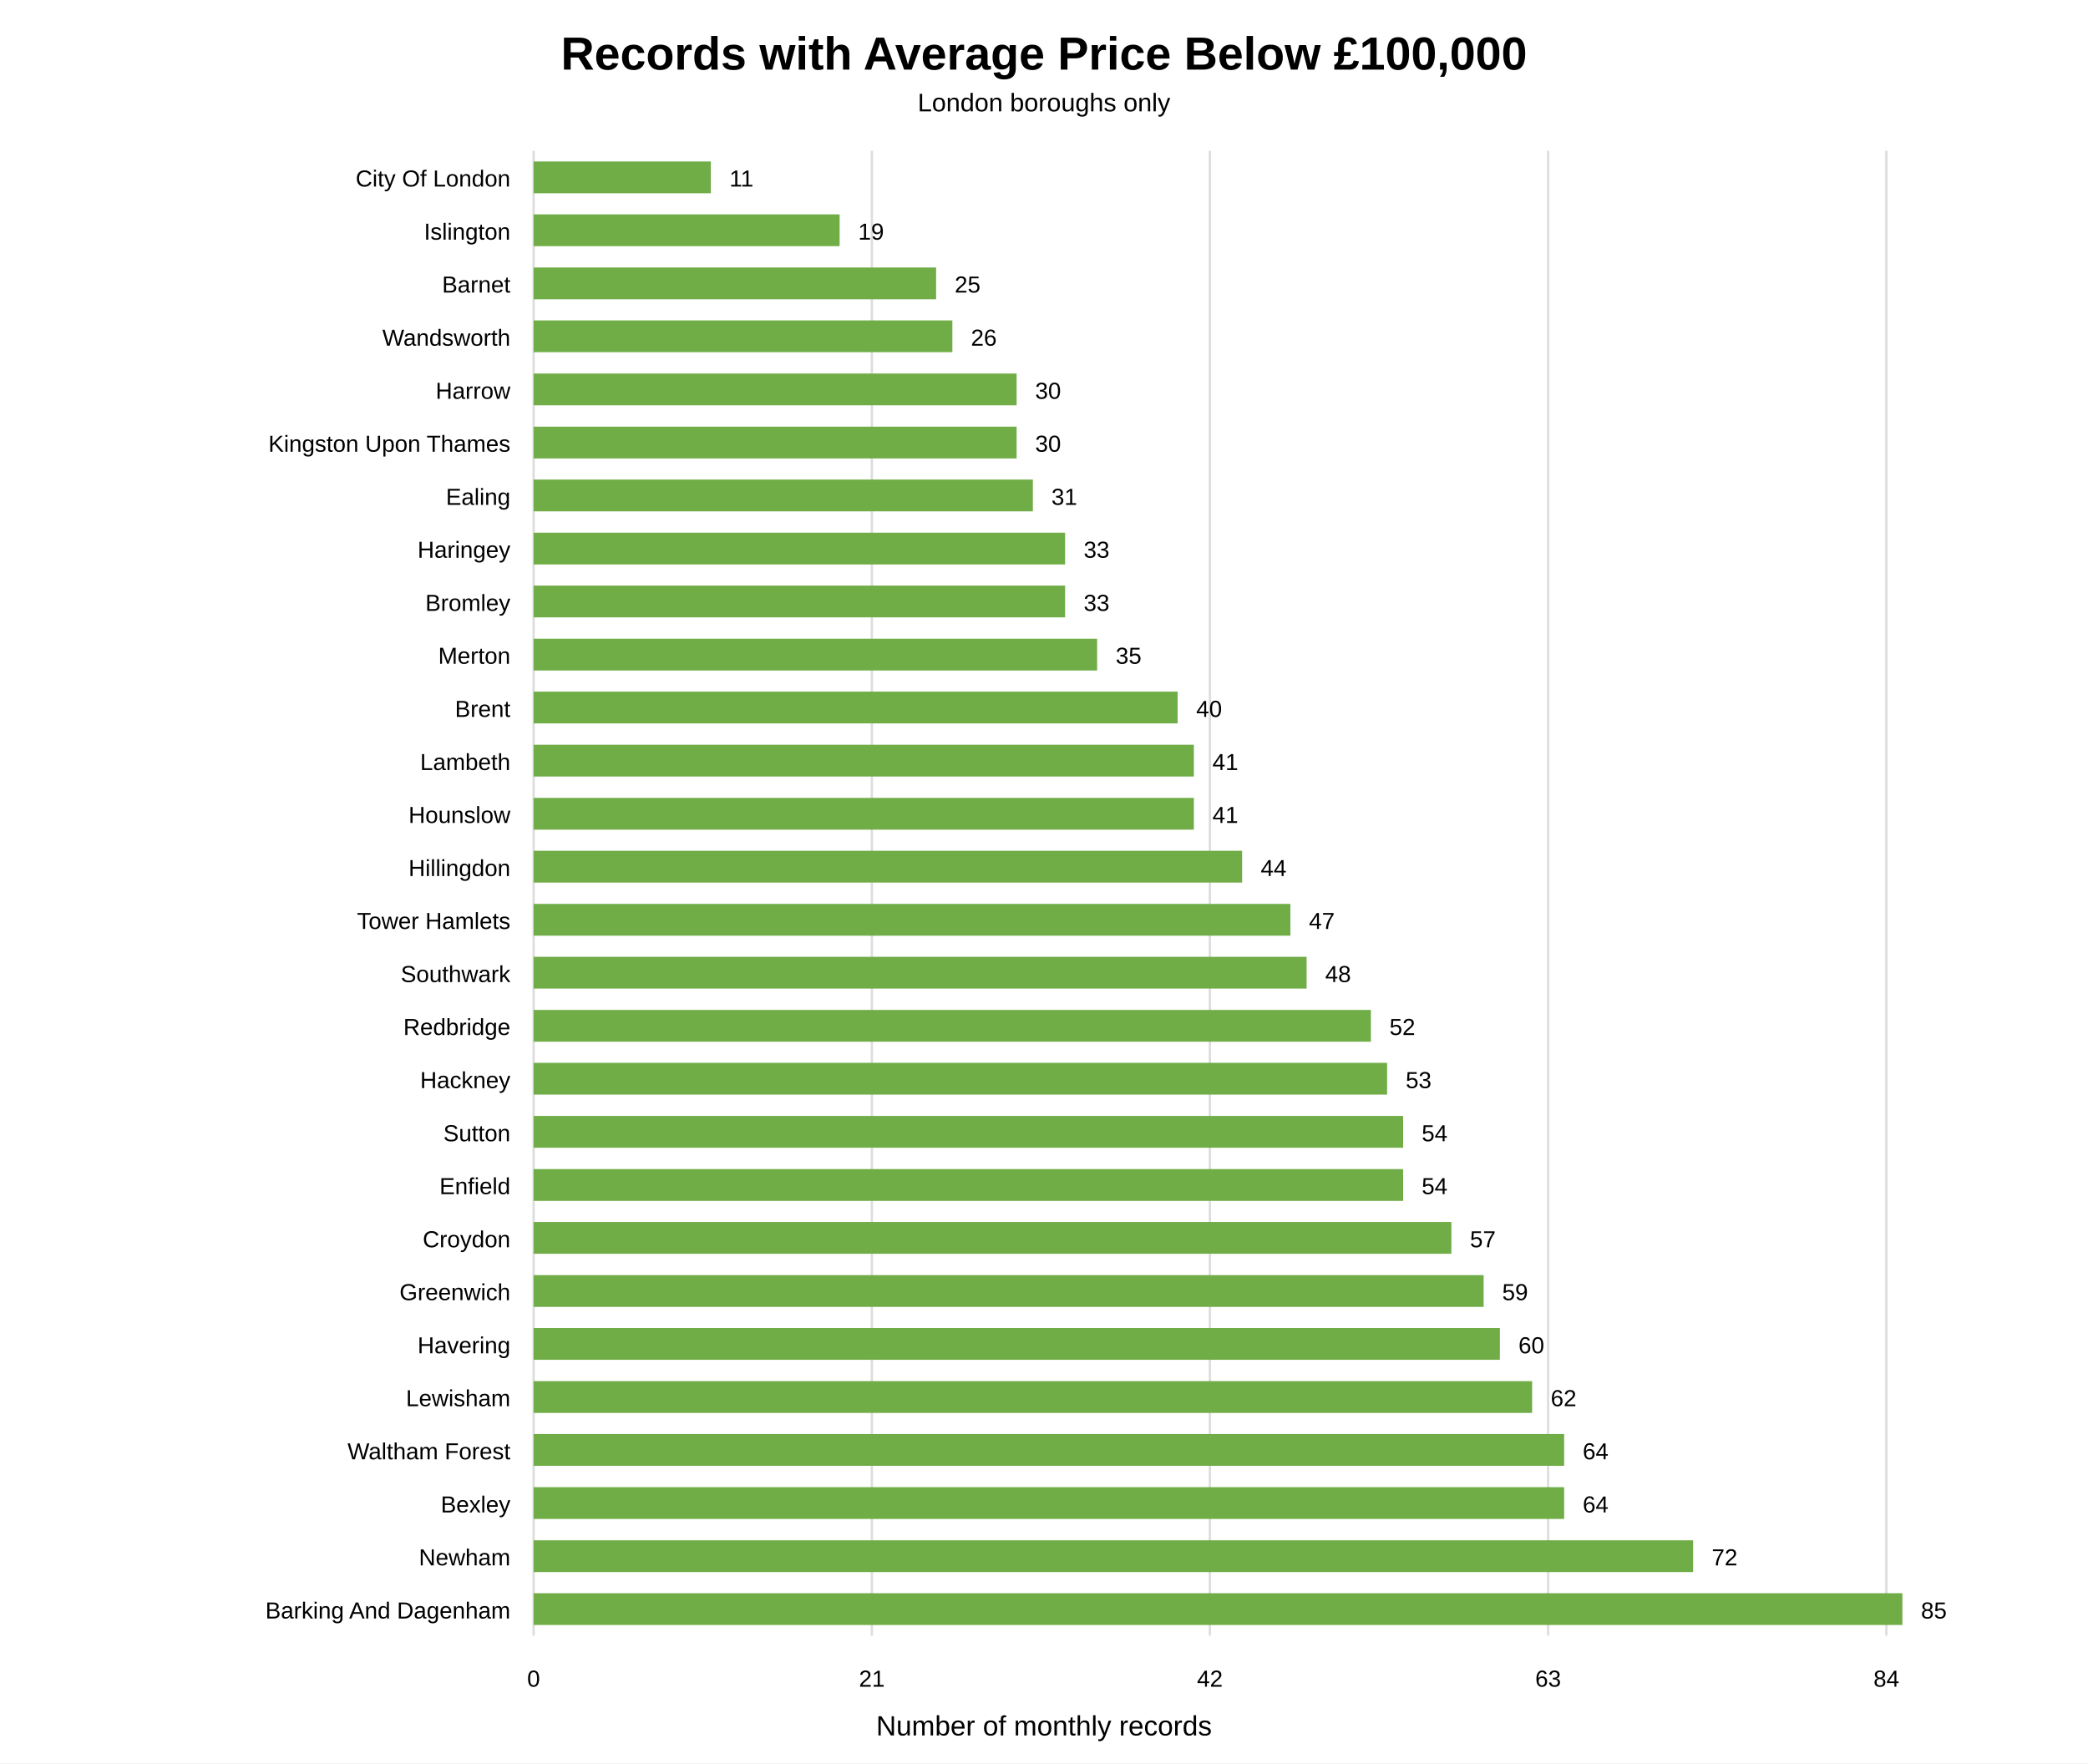
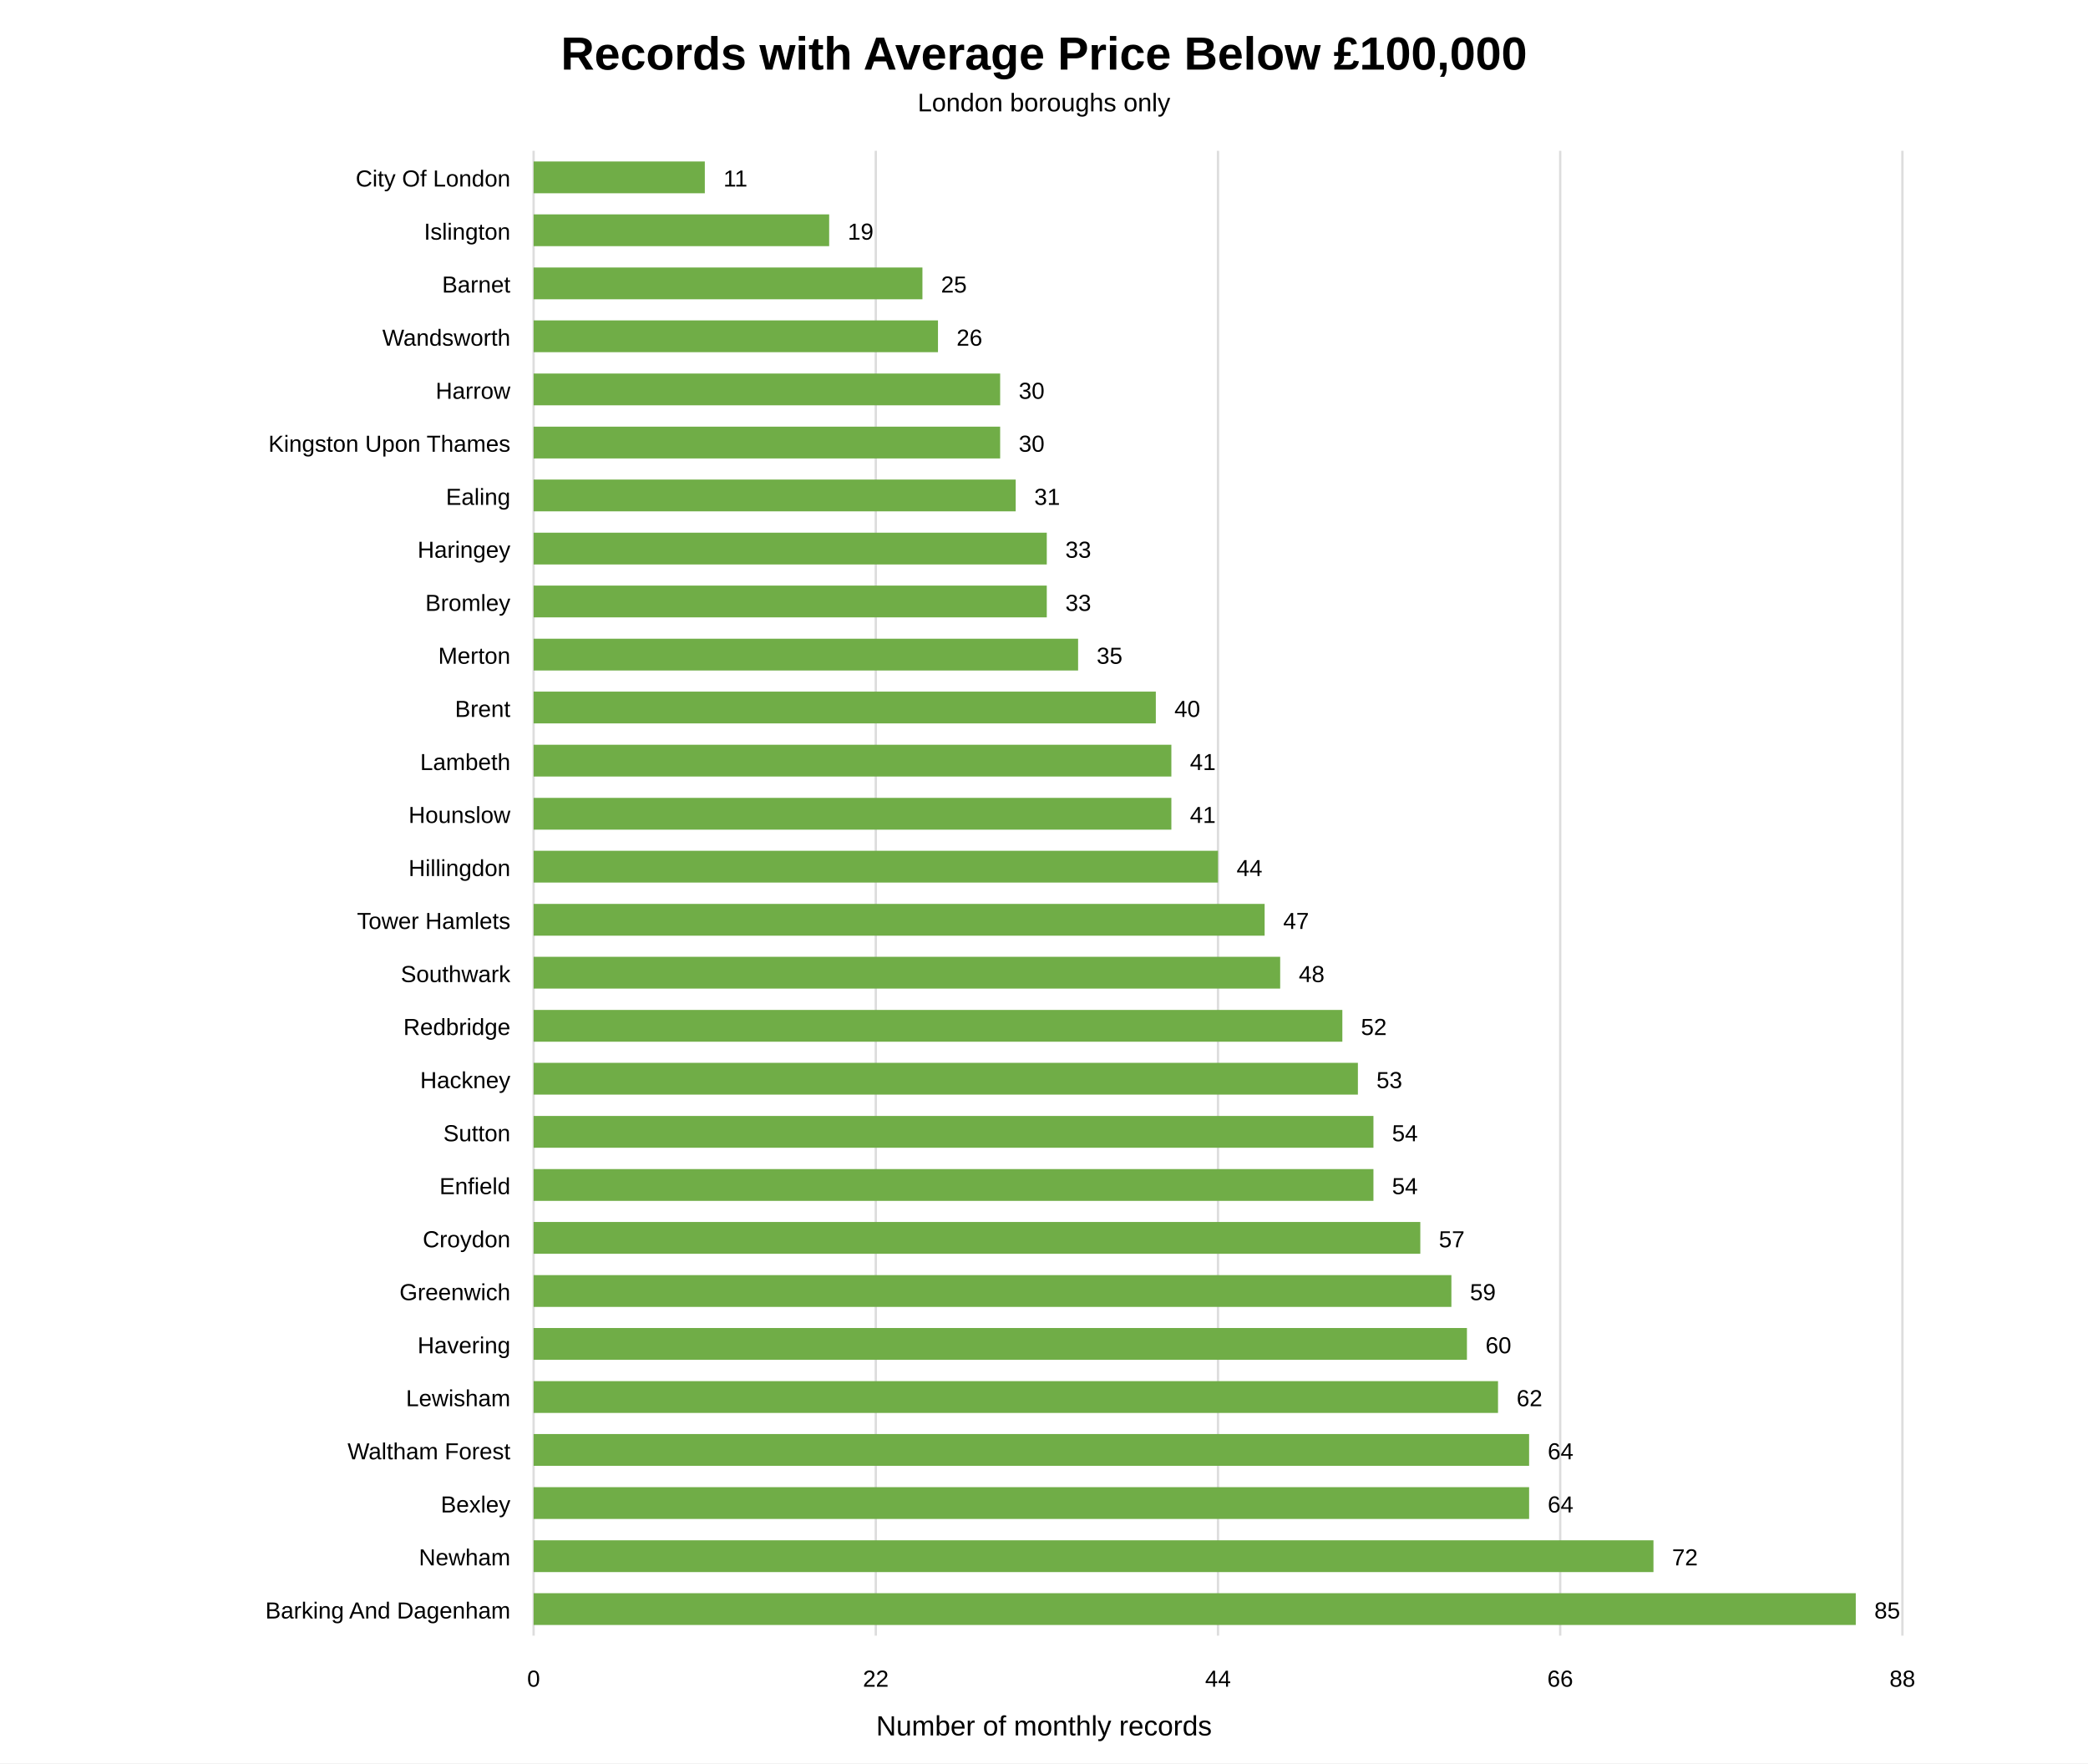
<svg xmlns="http://www.w3.org/2000/svg" width="900" height="760" viewBox="0 0 900 760">
  <rect width="100%" height="100%" fill="white" />
  <text x="450.0" y="30.0" text-anchor="middle" font-family="Arial" font-size="20" font-weight="bold">Records with Average Price Below £100,000</text>
  <line x1="230.0" y1="65" x2="230.0" y2="705" stroke="#ddd" />
  <text x="230.0" y="727.0" text-anchor="middle" font-family="Arial" font-size="10" font-weight="normal">0</text>
-   <line x1="375.8" y1="65" x2="375.8" y2="705" stroke="#ddd" />
-   <text x="375.8" y="727.0" text-anchor="middle" font-family="Arial" font-size="10" font-weight="normal">21</text>
-   <line x1="521.5" y1="65" x2="521.5" y2="705" stroke="#ddd" />
-   <text x="521.5" y="727.0" text-anchor="middle" font-family="Arial" font-size="10" font-weight="normal">42</text>
-   <line x1="667.3" y1="65" x2="667.3" y2="705" stroke="#ddd" />
-   <text x="667.3" y="727.0" text-anchor="middle" font-family="Arial" font-size="10" font-weight="normal">63</text>
-   <line x1="813.1" y1="65" x2="813.1" y2="705" stroke="#ddd" />
-   <text x="813.1" y="727.0" text-anchor="middle" font-family="Arial" font-size="10" font-weight="normal">84</text>
+   <line x1="377.5" y1="65" x2="377.5" y2="705" stroke="#ddd" />
+   <text x="377.5" y="727.0" text-anchor="middle" font-family="Arial" font-size="10" font-weight="normal">22</text>
+   <line x1="525.0" y1="65" x2="525.0" y2="705" stroke="#ddd" />
+   <text x="525.0" y="727.0" text-anchor="middle" font-family="Arial" font-size="10" font-weight="normal">44</text>
+   <line x1="672.5" y1="65" x2="672.5" y2="705" stroke="#ddd" />
+   <text x="672.5" y="727.0" text-anchor="middle" font-family="Arial" font-size="10" font-weight="normal">66</text>
+   <line x1="820.0" y1="65" x2="820.0" y2="705" stroke="#ddd" />
+   <text x="820.0" y="727.0" text-anchor="middle" font-family="Arial" font-size="10" font-weight="normal">88</text>
  <text x="220.0" y="80.4" text-anchor="end" font-family="Arial" font-size="10" font-weight="normal">City Of London</text>
-   <rect x="230" y="69.6" width="76.4" height="13.7" fill="#70AD47" />
-   <text x="314.4" y="80.4" text-anchor="start" font-family="Arial" font-size="10" font-weight="normal">11</text>
+   <rect x="230" y="69.6" width="73.8" height="13.7" fill="#70AD47" />
+   <text x="311.8" y="80.4" text-anchor="start" font-family="Arial" font-size="10" font-weight="normal">11</text>
  <text x="220.0" y="103.3" text-anchor="end" font-family="Arial" font-size="10" font-weight="normal">Islington</text>
-   <rect x="230" y="92.4" width="131.9" height="13.7" fill="#70AD47" />
-   <text x="369.9" y="103.3" text-anchor="start" font-family="Arial" font-size="10" font-weight="normal">19</text>
+   <rect x="230" y="92.4" width="127.4" height="13.7" fill="#70AD47" />
+   <text x="365.4" y="103.3" text-anchor="start" font-family="Arial" font-size="10" font-weight="normal">19</text>
  <text x="220.0" y="126.1" text-anchor="end" font-family="Arial" font-size="10" font-weight="normal">Barnet</text>
-   <rect x="230" y="115.3" width="173.5" height="13.7" fill="#70AD47" />
-   <text x="411.5" y="126.1" text-anchor="start" font-family="Arial" font-size="10" font-weight="normal">25</text>
+   <rect x="230" y="115.3" width="167.6" height="13.7" fill="#70AD47" />
+   <text x="405.6" y="126.1" text-anchor="start" font-family="Arial" font-size="10" font-weight="normal">25</text>
  <text x="220.0" y="149.0" text-anchor="end" font-family="Arial" font-size="10" font-weight="normal">Wandsworth</text>
-   <rect x="230" y="138.1" width="180.5" height="13.7" fill="#70AD47" />
-   <text x="418.5" y="149.0" text-anchor="start" font-family="Arial" font-size="10" font-weight="normal">26</text>
+   <rect x="230" y="138.1" width="174.3" height="13.7" fill="#70AD47" />
+   <text x="412.3" y="149.0" text-anchor="start" font-family="Arial" font-size="10" font-weight="normal">26</text>
  <text x="220.0" y="171.9" text-anchor="end" font-family="Arial" font-size="10" font-weight="normal">Harrow</text>
-   <rect x="230" y="161.0" width="208.2" height="13.7" fill="#70AD47" />
-   <text x="446.2" y="171.9" text-anchor="start" font-family="Arial" font-size="10" font-weight="normal">30</text>
+   <rect x="230" y="161.0" width="201.1" height="13.7" fill="#70AD47" />
+   <text x="439.1" y="171.9" text-anchor="start" font-family="Arial" font-size="10" font-weight="normal">30</text>
  <text x="220.0" y="194.7" text-anchor="end" font-family="Arial" font-size="10" font-weight="normal">Kingston Upon Thames</text>
-   <rect x="230" y="183.9" width="208.2" height="13.7" fill="#70AD47" />
-   <text x="446.2" y="194.7" text-anchor="start" font-family="Arial" font-size="10" font-weight="normal">30</text>
+   <rect x="230" y="183.9" width="201.1" height="13.7" fill="#70AD47" />
+   <text x="439.1" y="194.7" text-anchor="start" font-family="Arial" font-size="10" font-weight="normal">30</text>
  <text x="220.0" y="217.6" text-anchor="end" font-family="Arial" font-size="10" font-weight="normal">Ealing</text>
-   <rect x="230" y="206.7" width="215.2" height="13.7" fill="#70AD47" />
-   <text x="453.2" y="217.6" text-anchor="start" font-family="Arial" font-size="10" font-weight="normal">31</text>
+   <rect x="230" y="206.7" width="207.8" height="13.7" fill="#70AD47" />
+   <text x="445.8" y="217.6" text-anchor="start" font-family="Arial" font-size="10" font-weight="normal">31</text>
  <text x="220.0" y="240.4" text-anchor="end" font-family="Arial" font-size="10" font-weight="normal">Haringey</text>
-   <rect x="230" y="229.6" width="229.1" height="13.7" fill="#70AD47" />
-   <text x="467.1" y="240.4" text-anchor="start" font-family="Arial" font-size="10" font-weight="normal">33</text>
+   <rect x="230" y="229.6" width="221.2" height="13.7" fill="#70AD47" />
+   <text x="459.2" y="240.4" text-anchor="start" font-family="Arial" font-size="10" font-weight="normal">33</text>
  <text x="220.0" y="263.3" text-anchor="end" font-family="Arial" font-size="10" font-weight="normal">Bromley</text>
-   <rect x="230" y="252.4" width="229.1" height="13.7" fill="#70AD47" />
-   <text x="467.1" y="263.3" text-anchor="start" font-family="Arial" font-size="10" font-weight="normal">33</text>
+   <rect x="230" y="252.4" width="221.2" height="13.7" fill="#70AD47" />
+   <text x="459.2" y="263.3" text-anchor="start" font-family="Arial" font-size="10" font-weight="normal">33</text>
  <text x="220.0" y="286.1" text-anchor="end" font-family="Arial" font-size="10" font-weight="normal">Merton</text>
-   <rect x="230" y="275.3" width="242.9" height="13.7" fill="#70AD47" />
-   <text x="480.9" y="286.1" text-anchor="start" font-family="Arial" font-size="10" font-weight="normal">35</text>
+   <rect x="230" y="275.3" width="234.7" height="13.7" fill="#70AD47" />
+   <text x="472.7" y="286.1" text-anchor="start" font-family="Arial" font-size="10" font-weight="normal">35</text>
  <text x="220.0" y="309.0" text-anchor="end" font-family="Arial" font-size="10" font-weight="normal">Brent</text>
-   <rect x="230" y="298.1" width="277.6" height="13.7" fill="#70AD47" />
-   <text x="515.6" y="309.0" text-anchor="start" font-family="Arial" font-size="10" font-weight="normal">40</text>
+   <rect x="230" y="298.1" width="268.2" height="13.7" fill="#70AD47" />
+   <text x="506.2" y="309.0" text-anchor="start" font-family="Arial" font-size="10" font-weight="normal">40</text>
  <text x="220.0" y="331.9" text-anchor="end" font-family="Arial" font-size="10" font-weight="normal">Lambeth</text>
-   <rect x="230" y="321.0" width="284.6" height="13.7" fill="#70AD47" />
-   <text x="522.6" y="331.9" text-anchor="start" font-family="Arial" font-size="10" font-weight="normal">41</text>
+   <rect x="230" y="321.0" width="274.9" height="13.7" fill="#70AD47" />
+   <text x="512.9" y="331.9" text-anchor="start" font-family="Arial" font-size="10" font-weight="normal">41</text>
  <text x="220.0" y="354.7" text-anchor="end" font-family="Arial" font-size="10" font-weight="normal">Hounslow</text>
-   <rect x="230" y="343.9" width="284.6" height="13.7" fill="#70AD47" />
-   <text x="522.6" y="354.7" text-anchor="start" font-family="Arial" font-size="10" font-weight="normal">41</text>
+   <rect x="230" y="343.9" width="274.9" height="13.7" fill="#70AD47" />
+   <text x="512.9" y="354.7" text-anchor="start" font-family="Arial" font-size="10" font-weight="normal">41</text>
  <text x="220.0" y="377.6" text-anchor="end" font-family="Arial" font-size="10" font-weight="normal">Hillingdon</text>
-   <rect x="230" y="366.7" width="305.4" height="13.7" fill="#70AD47" />
-   <text x="543.4" y="377.6" text-anchor="start" font-family="Arial" font-size="10" font-weight="normal">44</text>
+   <rect x="230" y="366.7" width="295.0" height="13.7" fill="#70AD47" />
+   <text x="533.0" y="377.6" text-anchor="start" font-family="Arial" font-size="10" font-weight="normal">44</text>
  <text x="220.0" y="400.4" text-anchor="end" font-family="Arial" font-size="10" font-weight="normal">Tower Hamlets</text>
-   <rect x="230" y="389.6" width="326.2" height="13.7" fill="#70AD47" />
-   <text x="564.2" y="400.4" text-anchor="start" font-family="Arial" font-size="10" font-weight="normal">47</text>
+   <rect x="230" y="389.6" width="315.1" height="13.7" fill="#70AD47" />
+   <text x="553.1" y="400.4" text-anchor="start" font-family="Arial" font-size="10" font-weight="normal">47</text>
  <text x="220.0" y="423.3" text-anchor="end" font-family="Arial" font-size="10" font-weight="normal">Southwark</text>
-   <rect x="230" y="412.4" width="333.2" height="13.7" fill="#70AD47" />
-   <text x="571.2" y="423.3" text-anchor="start" font-family="Arial" font-size="10" font-weight="normal">48</text>
+   <rect x="230" y="412.4" width="321.8" height="13.7" fill="#70AD47" />
+   <text x="559.8" y="423.3" text-anchor="start" font-family="Arial" font-size="10" font-weight="normal">48</text>
  <text x="220.0" y="446.1" text-anchor="end" font-family="Arial" font-size="10" font-weight="normal">Redbridge</text>
-   <rect x="230" y="435.3" width="360.9" height="13.7" fill="#70AD47" />
-   <text x="598.9" y="446.1" text-anchor="start" font-family="Arial" font-size="10" font-weight="normal">52</text>
+   <rect x="230" y="435.3" width="348.6" height="13.7" fill="#70AD47" />
+   <text x="586.6" y="446.1" text-anchor="start" font-family="Arial" font-size="10" font-weight="normal">52</text>
  <text x="220.0" y="469.0" text-anchor="end" font-family="Arial" font-size="10" font-weight="normal">Hackney</text>
-   <rect x="230" y="458.1" width="367.9" height="13.7" fill="#70AD47" />
-   <text x="605.9" y="469.0" text-anchor="start" font-family="Arial" font-size="10" font-weight="normal">53</text>
+   <rect x="230" y="458.1" width="355.3" height="13.7" fill="#70AD47" />
+   <text x="593.3" y="469.0" text-anchor="start" font-family="Arial" font-size="10" font-weight="normal">53</text>
  <text x="220.0" y="491.9" text-anchor="end" font-family="Arial" font-size="10" font-weight="normal">Sutton</text>
-   <rect x="230" y="481.0" width="374.8" height="13.7" fill="#70AD47" />
-   <text x="612.8" y="491.9" text-anchor="start" font-family="Arial" font-size="10" font-weight="normal">54</text>
+   <rect x="230" y="481.0" width="362.0" height="13.7" fill="#70AD47" />
+   <text x="600.0" y="491.9" text-anchor="start" font-family="Arial" font-size="10" font-weight="normal">54</text>
  <text x="220.0" y="514.7" text-anchor="end" font-family="Arial" font-size="10" font-weight="normal">Enfield</text>
-   <rect x="230" y="503.9" width="374.8" height="13.7" fill="#70AD47" />
-   <text x="612.8" y="514.7" text-anchor="start" font-family="Arial" font-size="10" font-weight="normal">54</text>
+   <rect x="230" y="503.9" width="362.0" height="13.7" fill="#70AD47" />
+   <text x="600.0" y="514.7" text-anchor="start" font-family="Arial" font-size="10" font-weight="normal">54</text>
  <text x="220.0" y="537.6" text-anchor="end" font-family="Arial" font-size="10" font-weight="normal">Croydon</text>
-   <rect x="230" y="526.7" width="395.6" height="13.7" fill="#70AD47" />
-   <text x="633.6" y="537.6" text-anchor="start" font-family="Arial" font-size="10" font-weight="normal">57</text>
+   <rect x="230" y="526.7" width="382.2" height="13.7" fill="#70AD47" />
+   <text x="620.2" y="537.6" text-anchor="start" font-family="Arial" font-size="10" font-weight="normal">57</text>
  <text x="220.0" y="560.4" text-anchor="end" font-family="Arial" font-size="10" font-weight="normal">Greenwich</text>
-   <rect x="230" y="549.6" width="409.5" height="13.7" fill="#70AD47" />
-   <text x="647.5" y="560.4" text-anchor="start" font-family="Arial" font-size="10" font-weight="normal">59</text>
+   <rect x="230" y="549.6" width="395.6" height="13.7" fill="#70AD47" />
+   <text x="633.6" y="560.4" text-anchor="start" font-family="Arial" font-size="10" font-weight="normal">59</text>
  <text x="220.0" y="583.3" text-anchor="end" font-family="Arial" font-size="10" font-weight="normal">Havering</text>
-   <rect x="230" y="572.4" width="416.5" height="13.7" fill="#70AD47" />
-   <text x="654.5" y="583.3" text-anchor="start" font-family="Arial" font-size="10" font-weight="normal">60</text>
+   <rect x="230" y="572.4" width="402.3" height="13.7" fill="#70AD47" />
+   <text x="640.3" y="583.3" text-anchor="start" font-family="Arial" font-size="10" font-weight="normal">60</text>
  <text x="220.0" y="606.1" text-anchor="end" font-family="Arial" font-size="10" font-weight="normal">Lewisham</text>
-   <rect x="230" y="595.3" width="430.4" height="13.7" fill="#70AD47" />
-   <text x="668.4" y="606.1" text-anchor="start" font-family="Arial" font-size="10" font-weight="normal">62</text>
+   <rect x="230" y="595.3" width="415.7" height="13.7" fill="#70AD47" />
+   <text x="653.7" y="606.1" text-anchor="start" font-family="Arial" font-size="10" font-weight="normal">62</text>
  <text x="220.0" y="629.0" text-anchor="end" font-family="Arial" font-size="10" font-weight="normal">Waltham Forest</text>
-   <rect x="230" y="618.1" width="444.2" height="13.7" fill="#70AD47" />
-   <text x="682.2" y="629.0" text-anchor="start" font-family="Arial" font-size="10" font-weight="normal">64</text>
+   <rect x="230" y="618.1" width="429.1" height="13.7" fill="#70AD47" />
+   <text x="667.1" y="629.0" text-anchor="start" font-family="Arial" font-size="10" font-weight="normal">64</text>
  <text x="220.0" y="651.9" text-anchor="end" font-family="Arial" font-size="10" font-weight="normal">Bexley</text>
-   <rect x="230" y="641.0" width="444.2" height="13.7" fill="#70AD47" />
-   <text x="682.2" y="651.9" text-anchor="start" font-family="Arial" font-size="10" font-weight="normal">64</text>
+   <rect x="230" y="641.0" width="429.1" height="13.7" fill="#70AD47" />
+   <text x="667.1" y="651.9" text-anchor="start" font-family="Arial" font-size="10" font-weight="normal">64</text>
  <text x="220.0" y="674.7" text-anchor="end" font-family="Arial" font-size="10" font-weight="normal">Newham</text>
-   <rect x="230" y="663.9" width="499.8" height="13.7" fill="#70AD47" />
-   <text x="737.8" y="674.7" text-anchor="start" font-family="Arial" font-size="10" font-weight="normal">72</text>
+   <rect x="230" y="663.9" width="482.7" height="13.7" fill="#70AD47" />
+   <text x="720.7" y="674.7" text-anchor="start" font-family="Arial" font-size="10" font-weight="normal">72</text>
  <text x="220.0" y="697.6" text-anchor="end" font-family="Arial" font-size="10" font-weight="normal">Barking And Dagenham</text>
-   <rect x="230" y="686.7" width="590.0" height="13.7" fill="#70AD47" />
-   <text x="828.0" y="697.6" text-anchor="start" font-family="Arial" font-size="10" font-weight="normal">85</text>
+   <rect x="230" y="686.7" width="569.9" height="13.7" fill="#70AD47" />
+   <text x="807.9" y="697.6" text-anchor="start" font-family="Arial" font-size="10" font-weight="normal">85</text>
  <text x="450.0" y="748.0" text-anchor="middle" font-family="Arial" font-size="12" font-weight="normal">Number of monthly records</text>
  <text x="450.0" y="48.0" text-anchor="middle" font-family="Arial" font-size="11" font-weight="normal">London boroughs only</text>
</svg>
